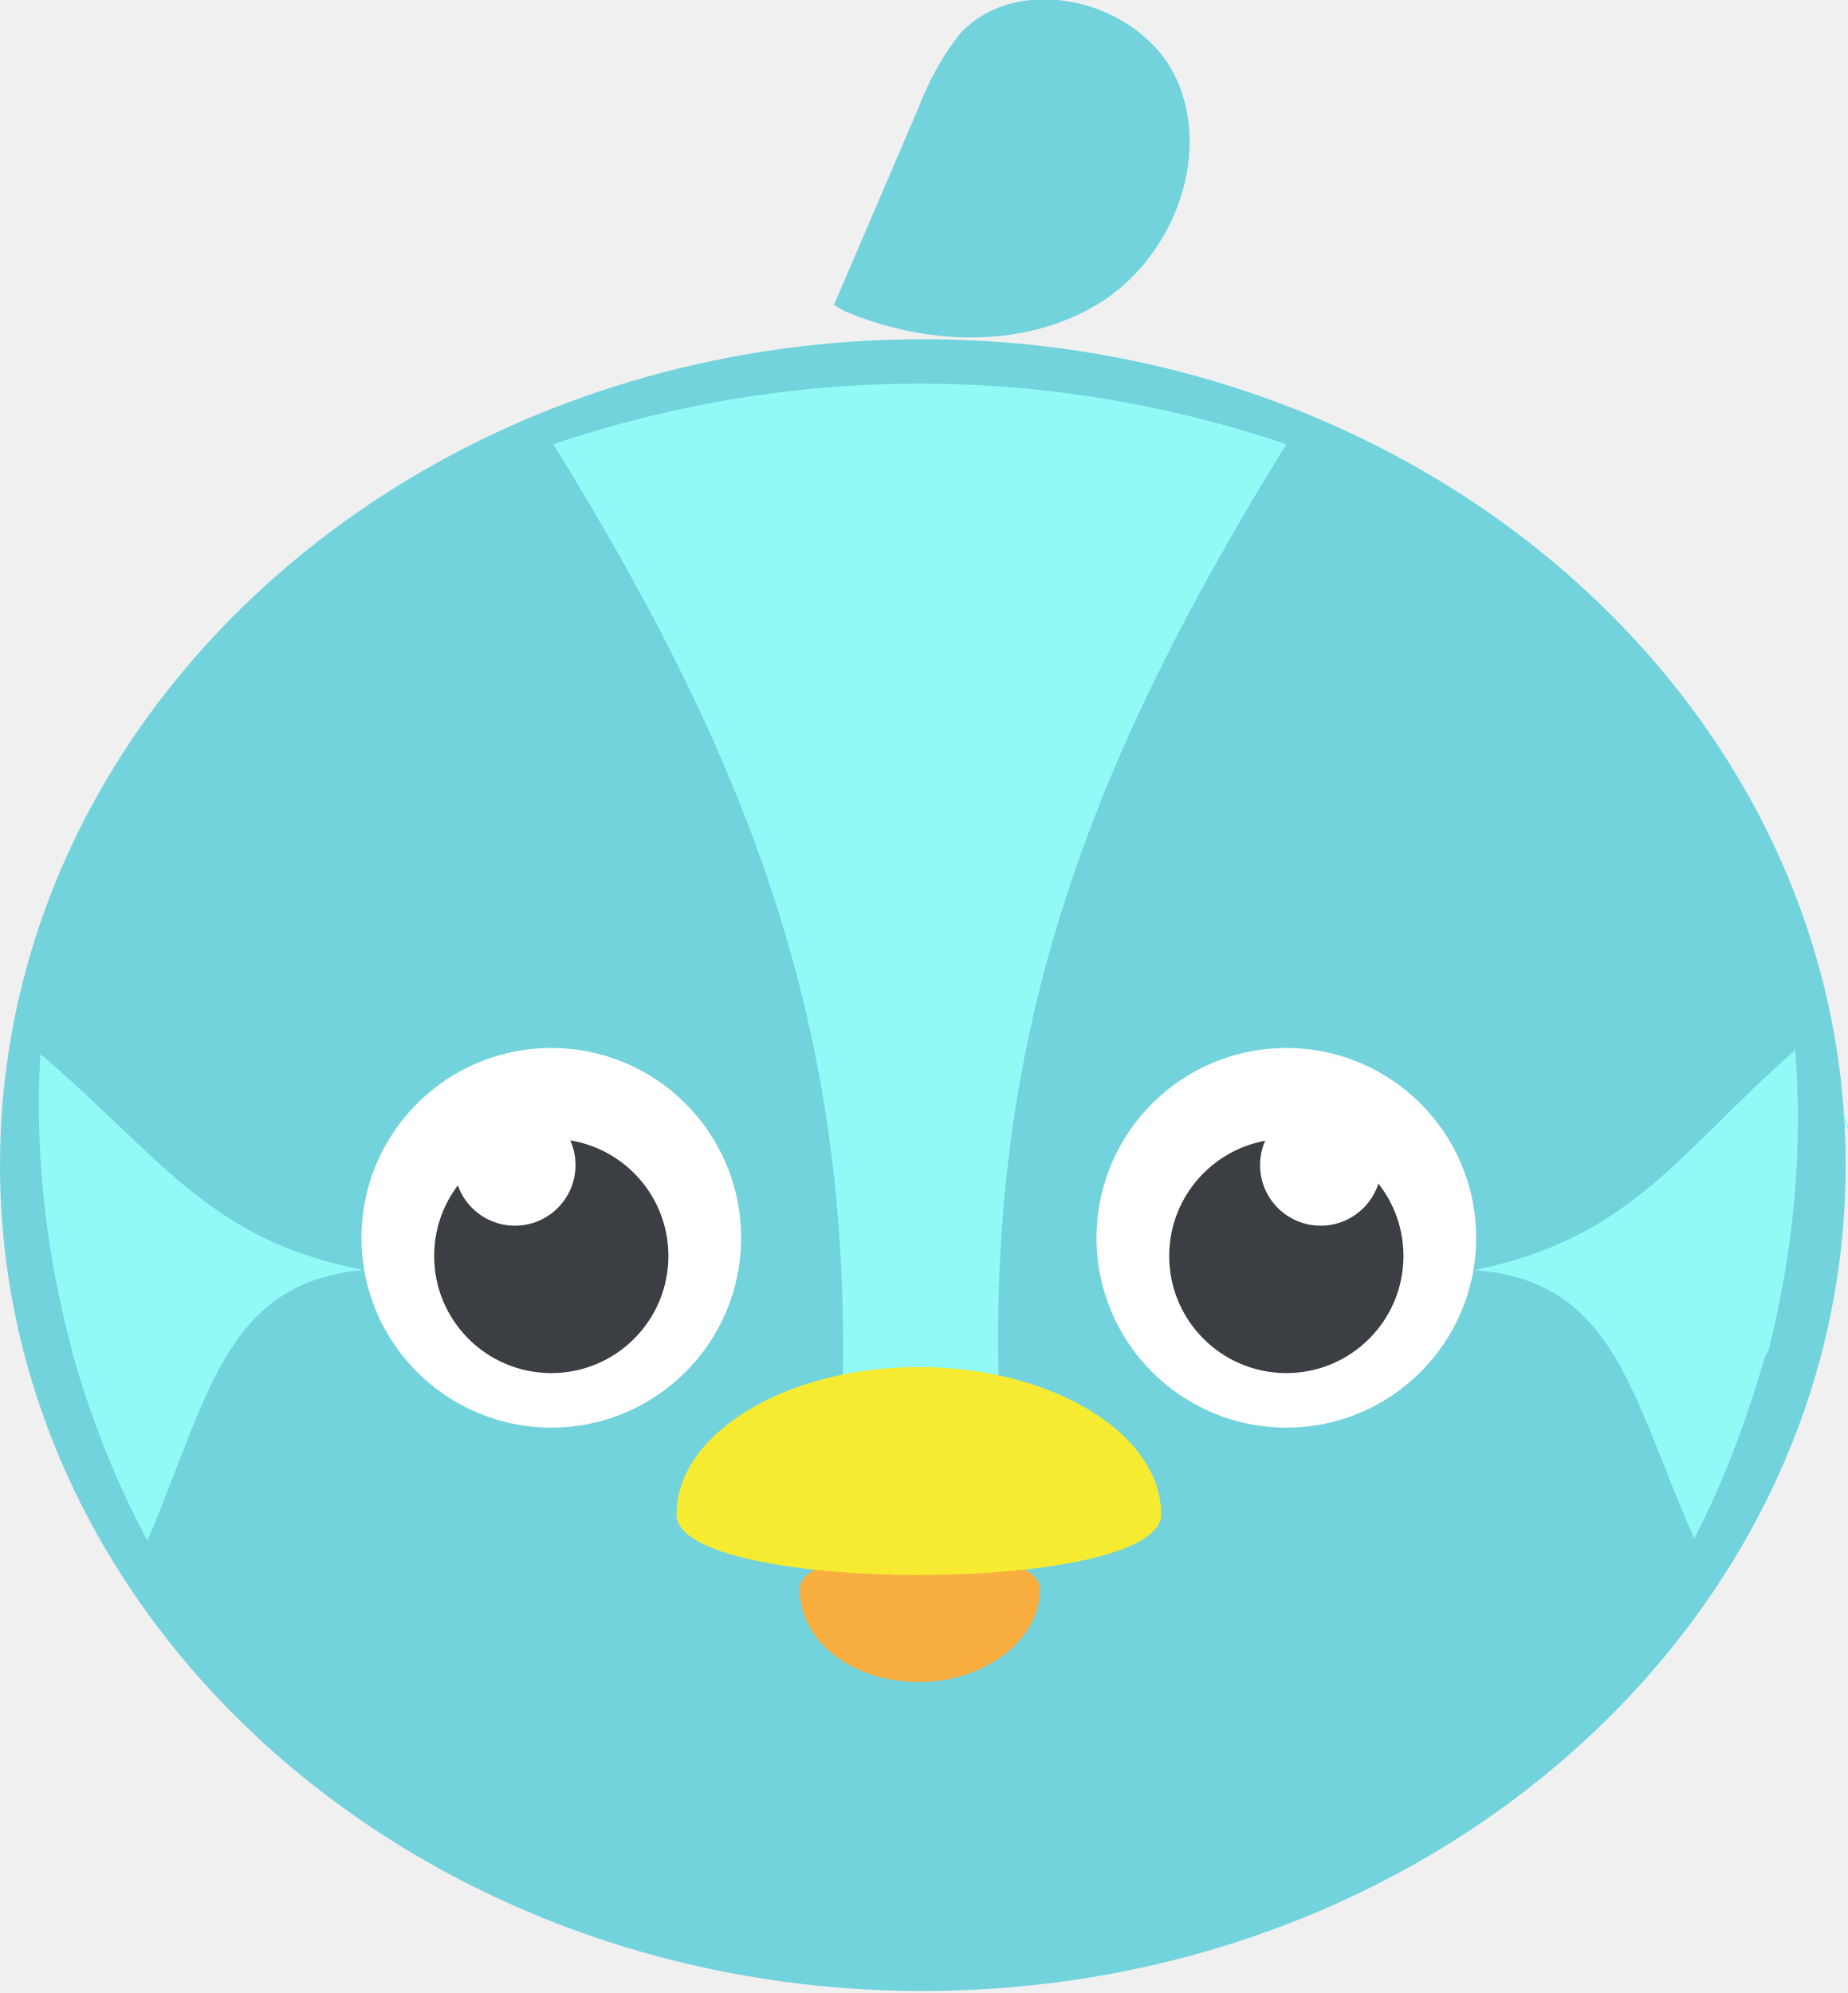
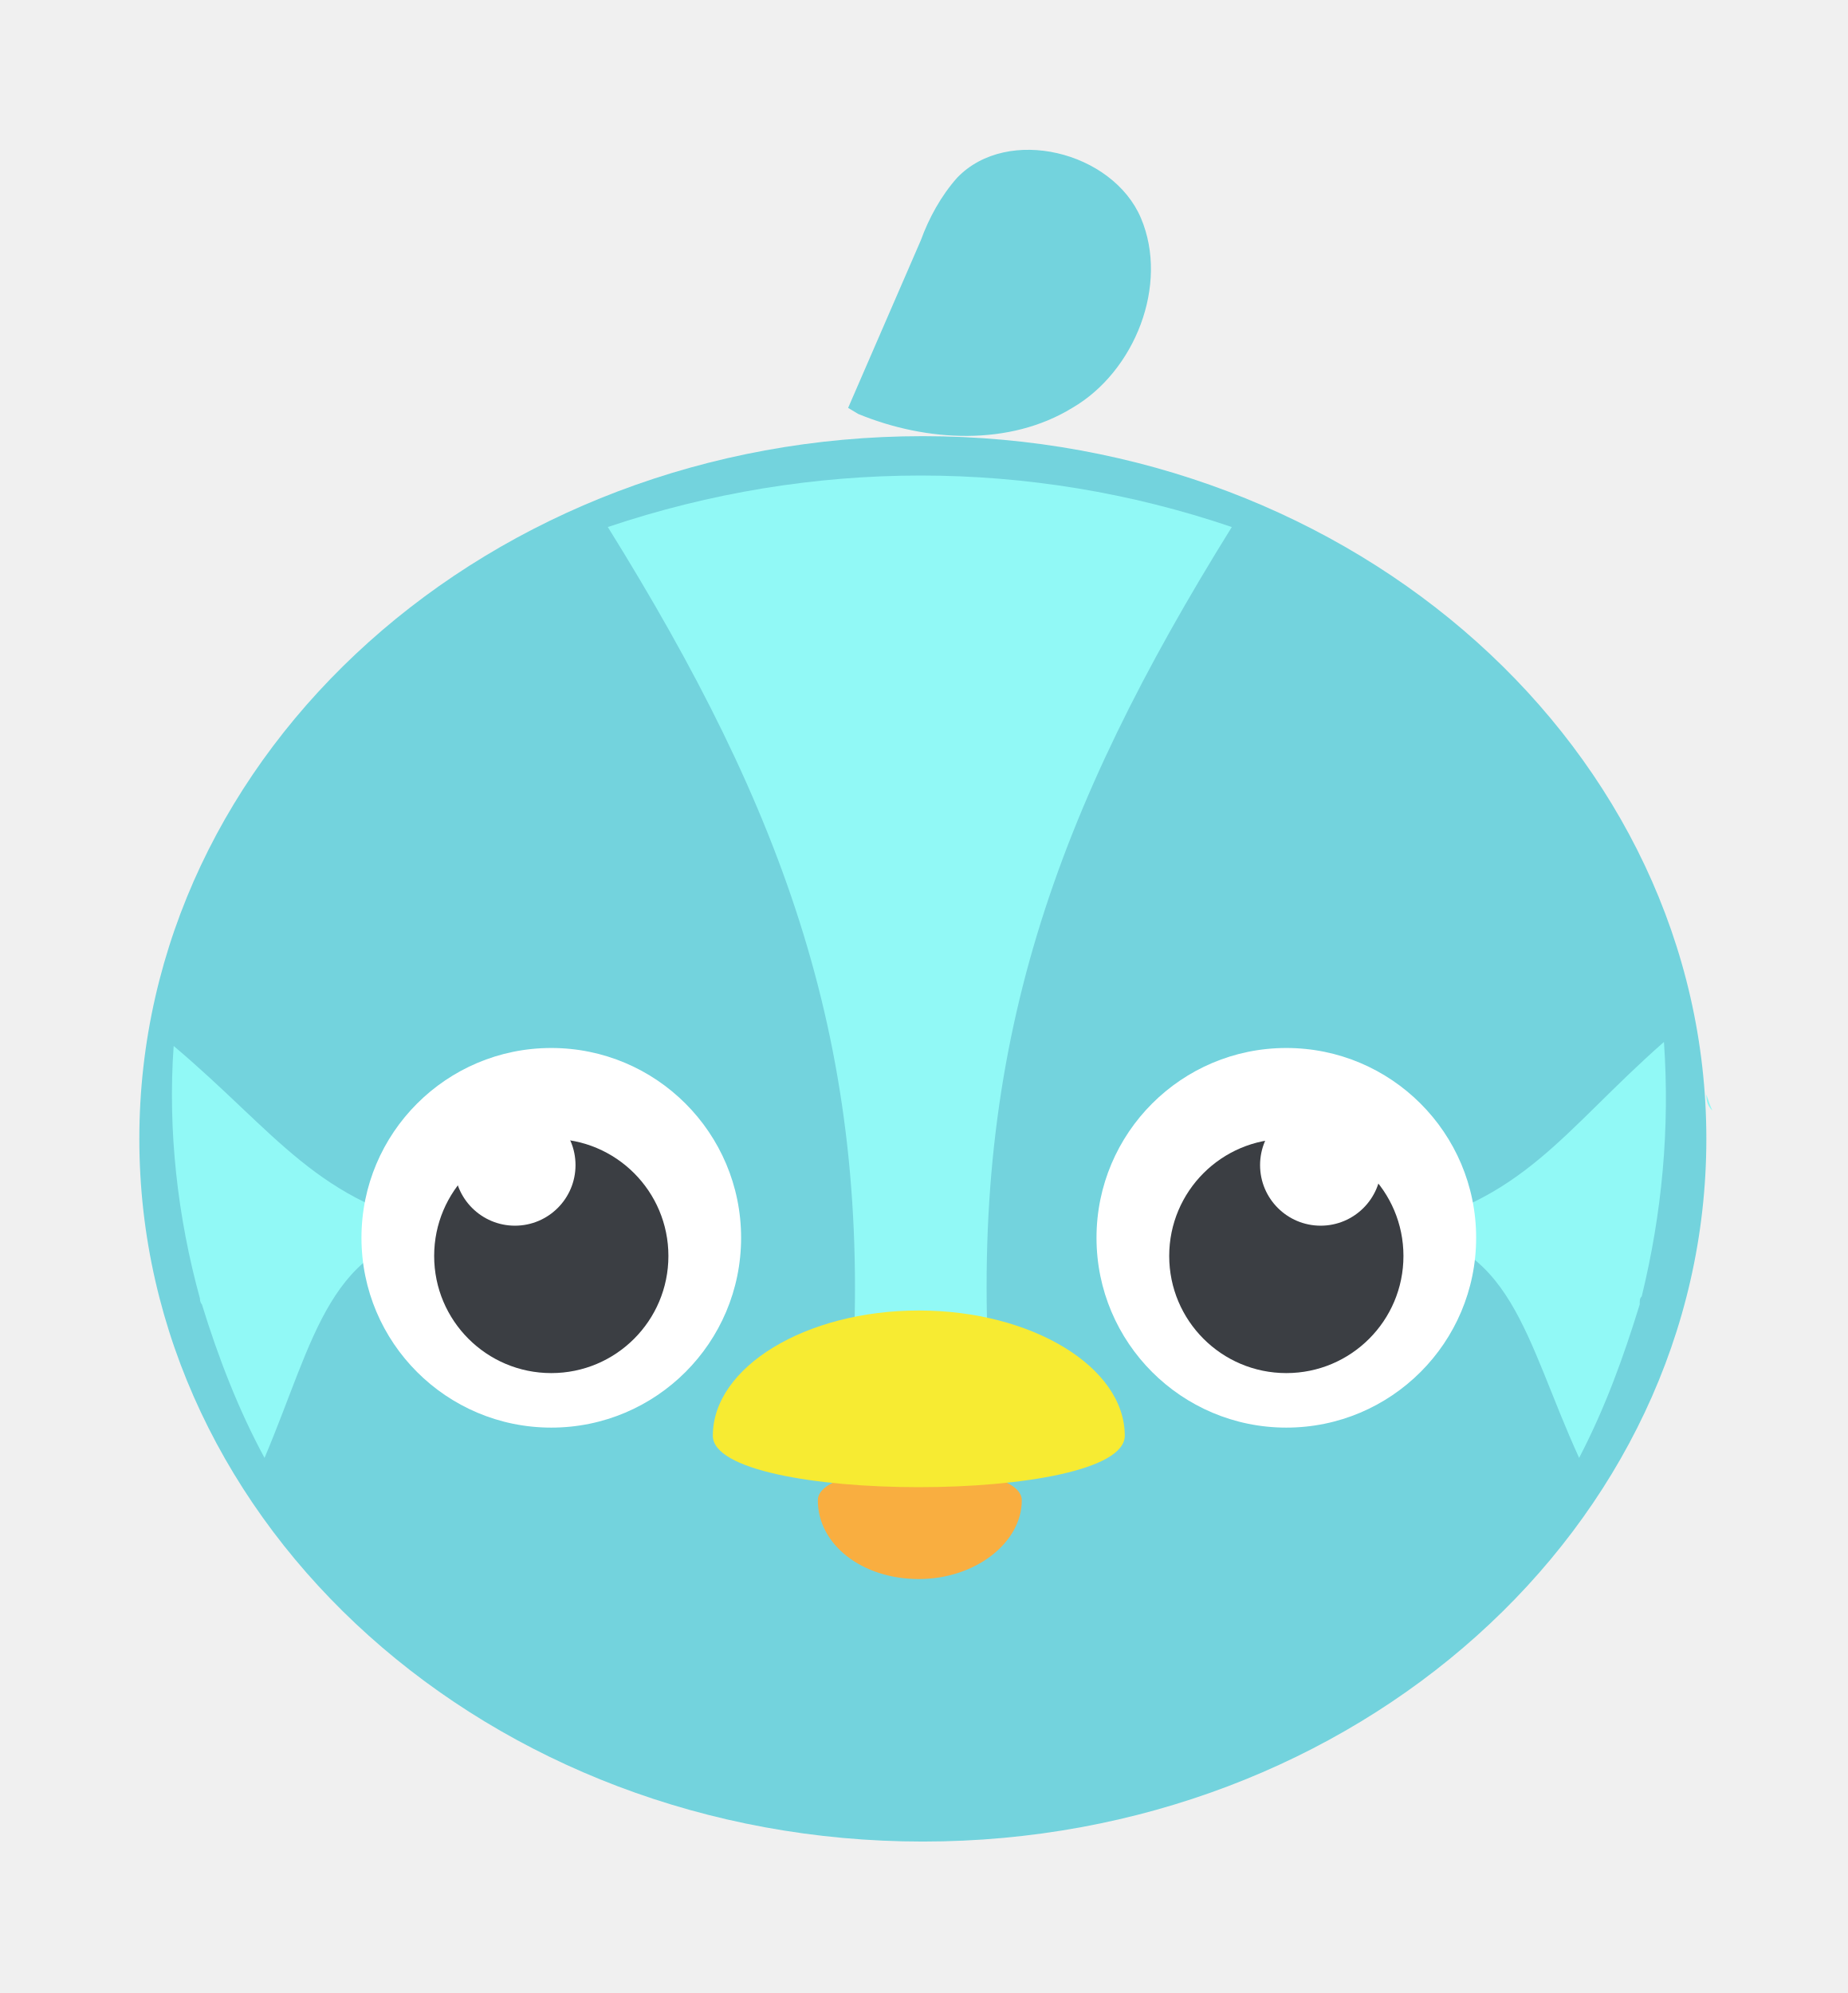
<svg xmlns="http://www.w3.org/2000/svg" version="1.1" id="background" x="0px" y="0px" viewBox="0 0 91.5 98.7" style="enable-background:new 0 0 91.5 98.7;" xml:space="preserve">
  <style type="text/css">
	.st0{fill:#73D3DD;}
	.st1{fill:#91F9F6;}
	.st2{fill:#F9AE40;}
	.st3{fill:#F7EB32;}
	.st4{fill:#FFFFFF;}
	.st5{fill:#3B3E43;}
</style>
-   <ellipse class="st0" cx="45.7" cy="57.7" rx="45.7" ry="40.9" />
-   <path class="st1" d="M18,62.9c-7.7-1.5-10-5.6-16-10.7c-0.3,5,0.3,10,1.6,14.8c0,0.2,0.1,0.3,0.1,0.4c0.9,3.1,2.1,6.1,3.6,8.9  C10.3,69.3,11.1,63.5,18,62.9z" />
-   <path class="st1" d="M87.6,66.8C88.8,62,89.3,57,88.9,52c-5.9,5.2-8.1,9.3-15.9,10.9c7,0.5,7.8,6.3,10.9,13.3c1.5-2.9,2.6-5.9,3.5-9  C87.5,67.1,87.5,67,87.6,66.8z M91.3,55.1c0.1,0.3,0.2,0.7,0.3,1C91.4,55.8,91.3,55.5,91.3,55.1L91.3,55.1z" />
-   <path class="st1" d="M41.6,71.7h8C48.4,52.3,53.5,38.5,63.7,22C51.9,18,39.2,18,27.4,22C37.6,38.5,42.7,52.3,41.6,71.7z" />
-   <path class="st2" d="M39.6,78.7c0-2.5,11.9-2.5,11.9,0s-2.7,4.6-6,4.6S39.6,81.3,39.6,78.7z" />
-   <path class="st0" d="M41.3,15.1l4.2-9.8C46,4,46.7,2.7,47.6,1.6c3-3.1,9-1.5,10.7,2.4s-0.3,8.9-4,11.1s-8.5,2-12.5,0.3" />
-   <path class="st3" d="M57.5,75c0,4-24,4-24,0s5.4-7.3,12-7.3S57.5,71,57.5,75z" />
+   <ellipse class="st0" cx="45.7" cy="56.4" rx="38.8" ry="34.8" />
+   <path class="st1" d="M22.2,60.9c-6.5-1.3-8.5-4.8-13.6-9.1C8.3,56,8.8,60.3,9.9,64.3c0,0.2,0.1,0.3,0.1,0.3c0.8,2.6,1.8,5.2,3.1,7.6  C15.6,66.3,16.3,61.4,22.2,60.9z" />
+   <path class="st1" d="M81.3,64.2c1-4.1,1.4-8.3,1.1-12.6c-5,4.4-6.9,7.9-13.5,9.3c6,0.4,6.6,5.4,9.3,11.3c1.3-2.5,2.2-5,3-7.6  C81.2,64.4,81.2,64.3,81.3,64.2z M84.5,54.2c0.1,0.3,0.2,0.6,0.3,0.8C84.6,54.8,84.5,54.6,84.5,54.2L84.5,54.2z" />
+   <path class="st1" d="M42.2,68.3H49c-1-16.5,3.3-28.2,12-42.2c-10-3.4-20.8-3.4-30.9,0C38.8,40.1,43.2,51.8,42.2,68.3z" />
+   <path class="st2" d="M40.5,74.3c0-2.1,10.1-2.1,10.1,0s-2.3,3.9-5.1,3.9C42.7,78.2,40.5,76.5,40.5,74.3z" />
+   <path class="st0" d="M42,20.2l3.6-8.3c0.4-1.1,1-2.2,1.8-3.1c2.5-2.6,7.7-1.3,9.1,2s-0.3,7.6-3.4,9.4c-3.1,1.9-7.2,1.7-10.6,0.3" />
+   <path class="st3" d="M55.7,71.1c0,3.4-20.4,3.4-20.4,0c0-3.4,4.6-6.2,10.2-6.2S55.7,67.7,55.7,71.1z" />
  <g>
    <circle class="st4" cx="27.3" cy="61.3" r="9.4" />
    <g>
      <circle class="st5" cx="27.3" cy="62.2" r="5.8" />
      <circle class="st4" cx="25.5" cy="57.7" r="3" />
    </g>
  </g>
  <g>
    <circle class="st4" cx="63.7" cy="61.3" r="9.4" />
    <g>
      <circle class="st5" cx="63.7" cy="62.2" r="5.8" />
      <circle class="st4" cx="65.4" cy="57.7" r="3" />
    </g>
  </g>
</svg>
